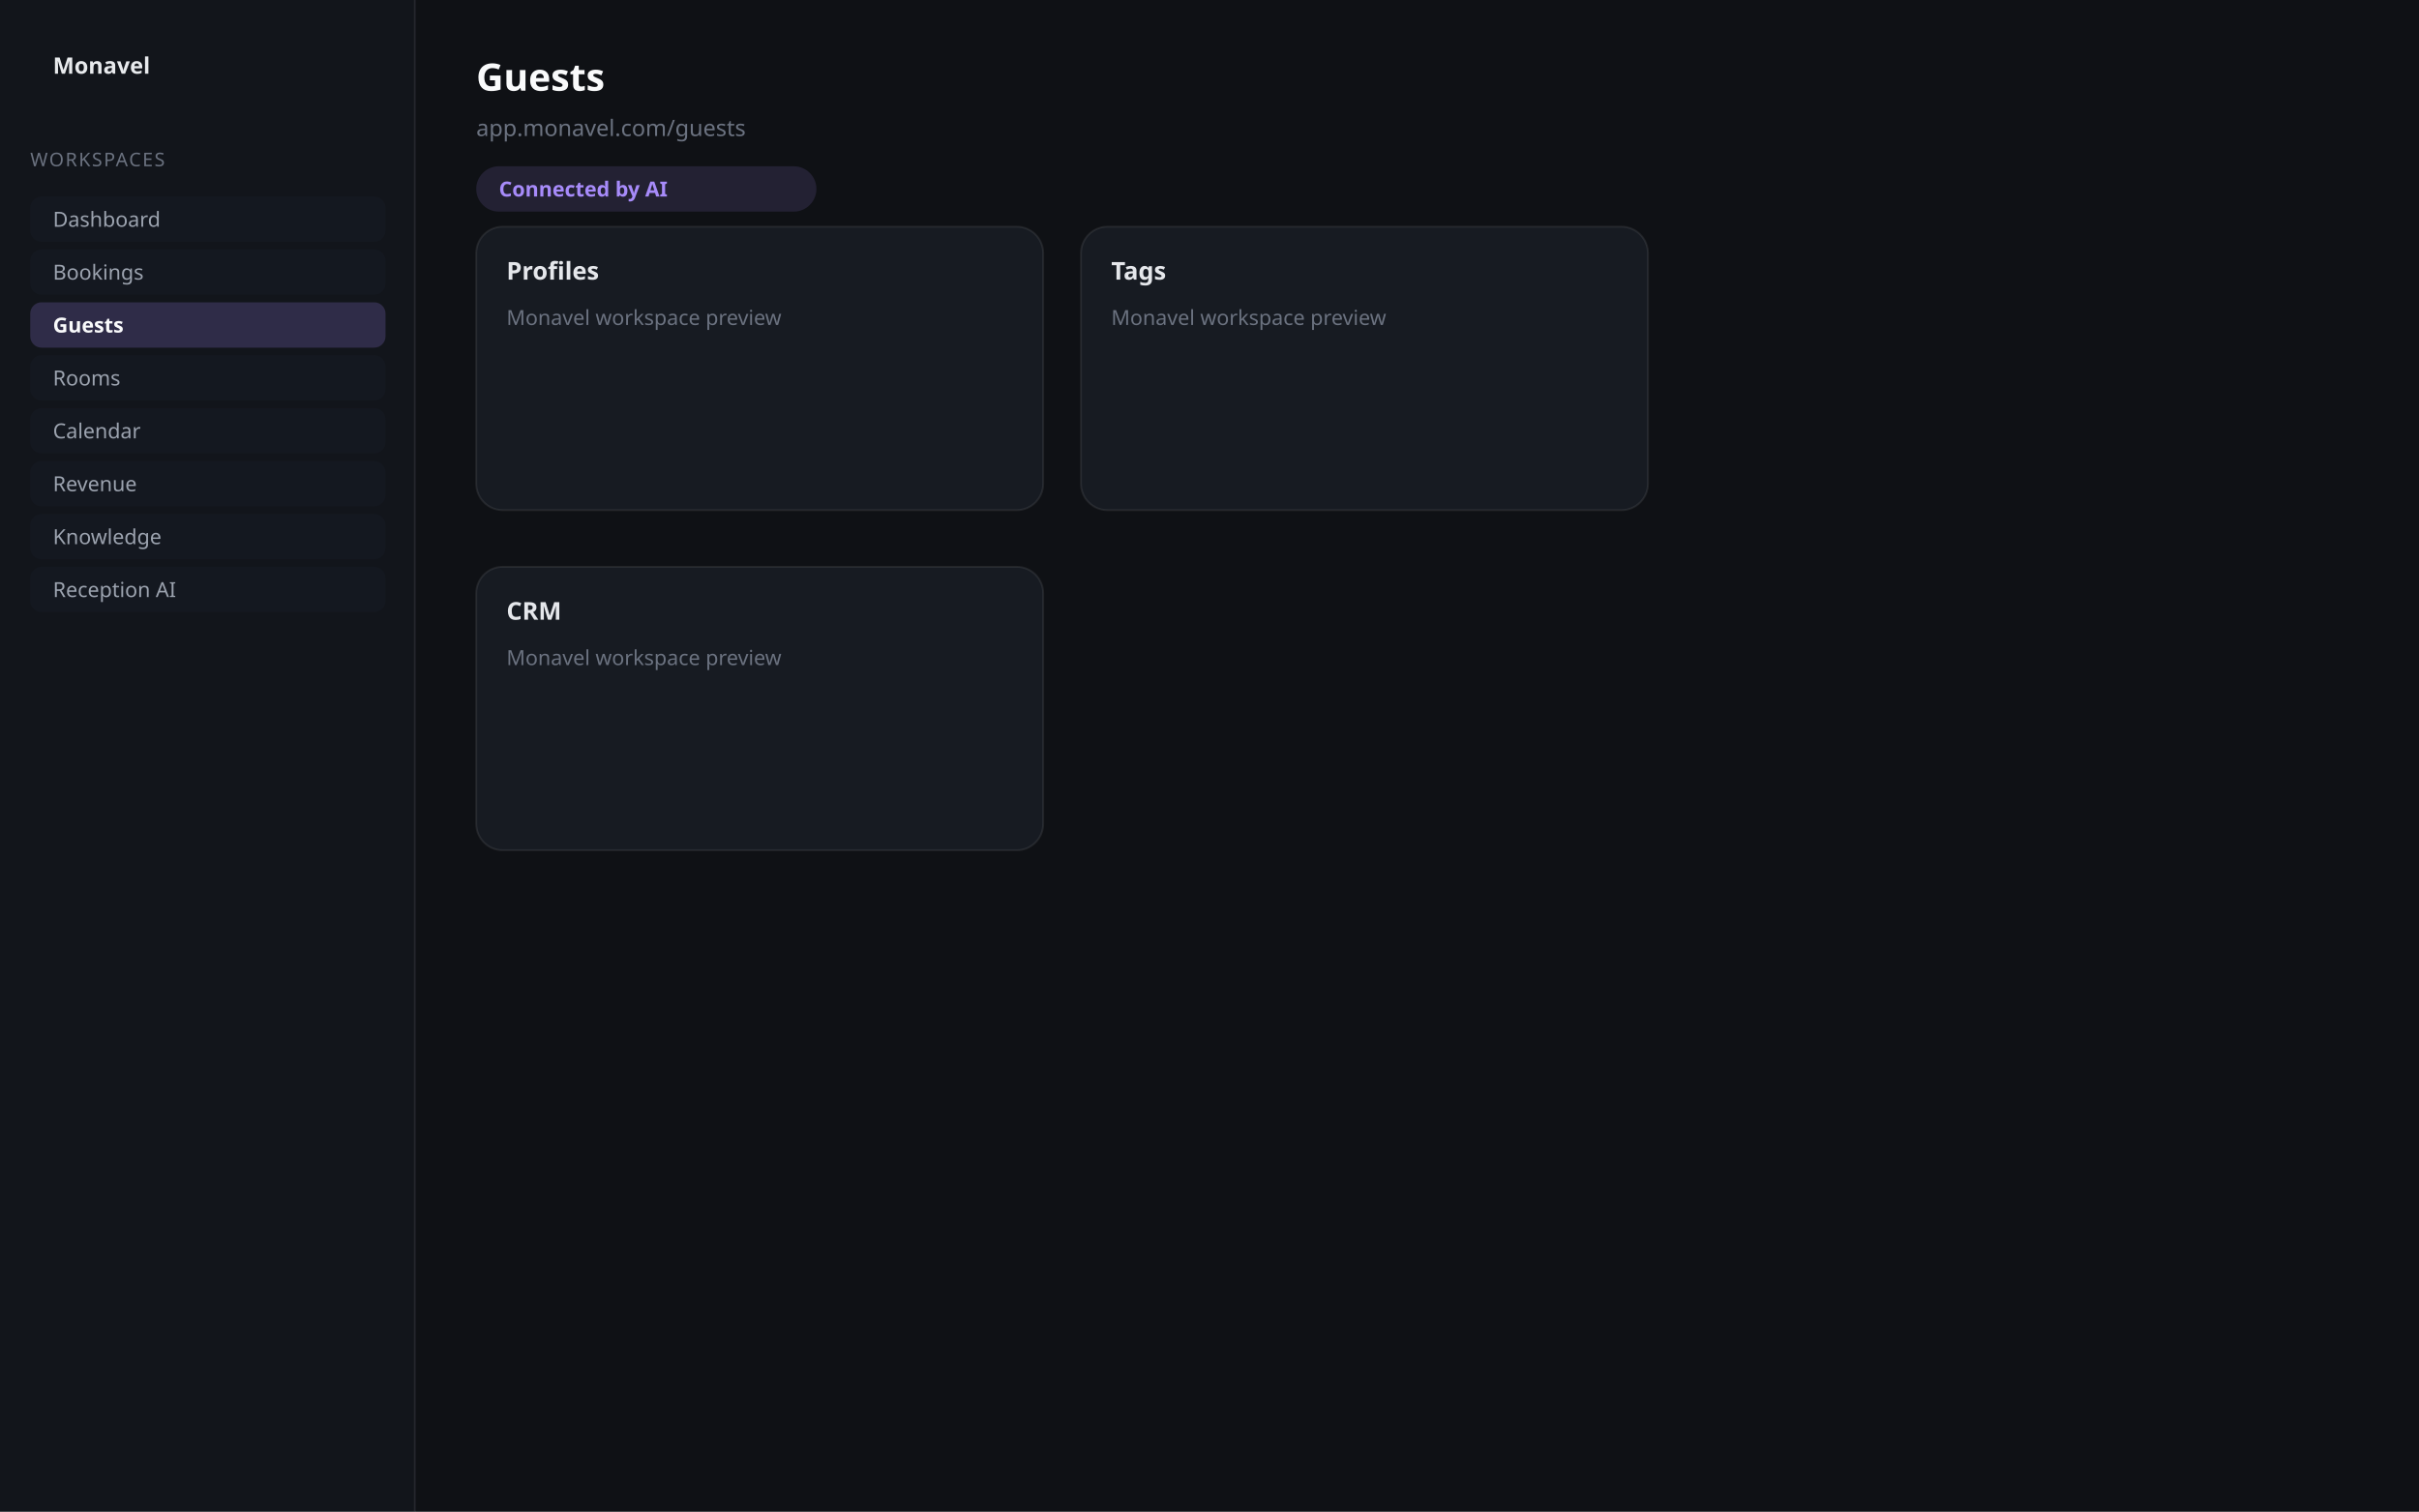
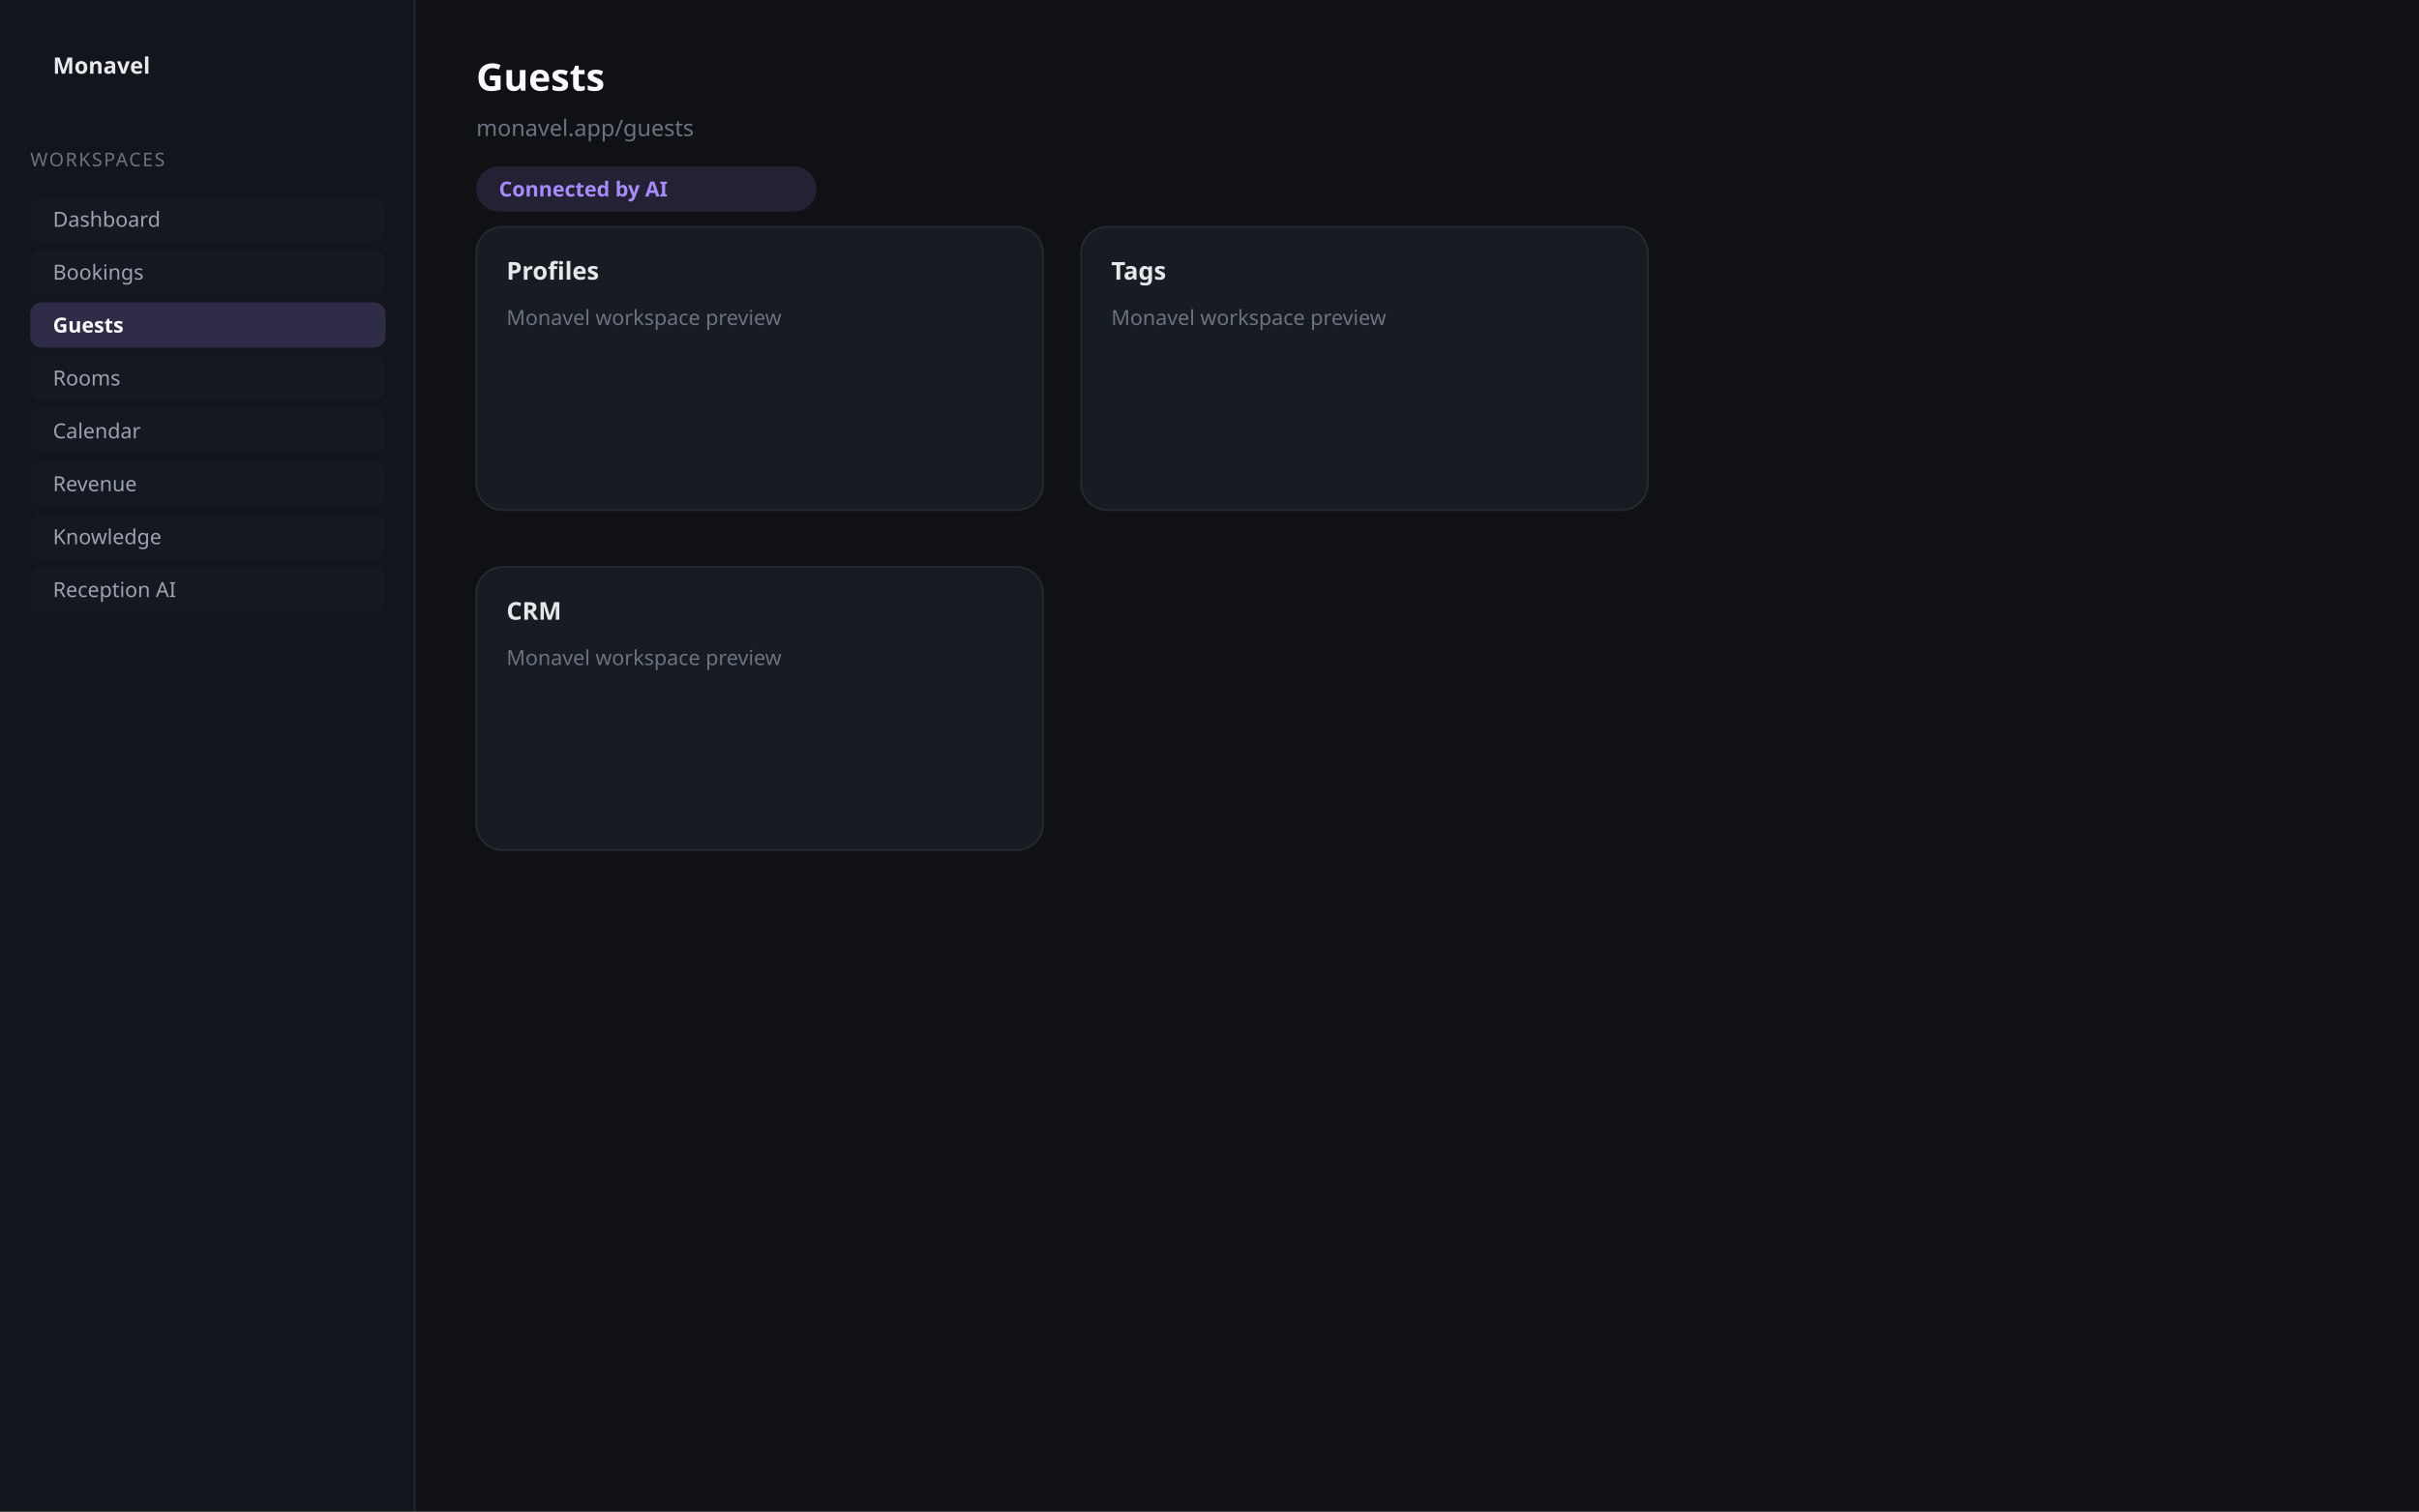
<svg xmlns="http://www.w3.org/2000/svg" width="1280" height="800" viewBox="0 0 1280 800" fill="none">
  <rect width="1280" height="800" fill="#0f1115" />
  <rect x="0" y="0" width="220" height="800" fill="#12151b" />
  <rect x="219" y="0" width="1" height="800" fill="#ffffff" opacity="0.08" />
  <text x="28" y="39" fill="#e8eaed" font-family="system-ui,sans-serif" font-size="12" font-weight="600">Monavel</text>
  <text x="16" y="88" fill="#6b7280" font-family="system-ui,sans-serif" font-size="10" letter-spacing="0.08em">WORKSPACES</text>
  <rect x="16" y="104" width="188" height="24" rx="6" fill="#141820" />
  <text x="28" y="120" fill="#9ca3af" font-family="system-ui,sans-serif" font-size="11" font-weight="400">Dashboard</text>
  <rect x="16" y="132" width="188" height="24" rx="6" fill="#141820" />
  <text x="28" y="148" fill="#9ca3af" font-family="system-ui,sans-serif" font-size="11" font-weight="400">Bookings</text>
  <rect x="16" y="160" width="188" height="24" rx="6" fill="#a78bfa33" />
  <text x="28" y="176" fill="#f9fafb" font-family="system-ui,sans-serif" font-size="11" font-weight="600">Guests</text>
  <rect x="16" y="188" width="188" height="24" rx="6" fill="#141820" />
  <text x="28" y="204" fill="#9ca3af" font-family="system-ui,sans-serif" font-size="11" font-weight="400">Rooms</text>
  <rect x="16" y="216" width="188" height="24" rx="6" fill="#141820" />
  <text x="28" y="232" fill="#9ca3af" font-family="system-ui,sans-serif" font-size="11" font-weight="400">Calendar</text>
  <rect x="16" y="244" width="188" height="24" rx="6" fill="#141820" />
  <text x="28" y="260" fill="#9ca3af" font-family="system-ui,sans-serif" font-size="11" font-weight="400">Revenue</text>
  <rect x="16" y="272" width="188" height="24" rx="6" fill="#141820" />
  <text x="28" y="288" fill="#9ca3af" font-family="system-ui,sans-serif" font-size="11" font-weight="400">Knowledge</text>
  <rect x="16" y="300" width="188" height="24" rx="6" fill="#141820" />
  <text x="28" y="316" fill="#9ca3af" font-family="system-ui,sans-serif" font-size="11" font-weight="400">Reception AI</text>
  <rect x="220" y="0" width="1060" height="800" fill="#0f1115" />
  <text x="252" y="48" fill="#f9fafb" font-family="system-ui,sans-serif" font-size="20" font-weight="600">Guests</text>
-   <text x="252" y="72" fill="#6b7280" font-family="system-ui,sans-serif" font-size="12">app.monavel.com/guests</text>
+   <text x="252" y="72" fill="#6b7280" font-family="system-ui,sans-serif" font-size="12">monavel.app/guests</text>
  <rect x="252" y="88" width="180" height="24" rx="12" fill="#a78bfa22" />
  <text x="264" y="104" fill="#a78bfa" font-family="system-ui,sans-serif" font-size="11" font-weight="600">Connected by AI</text>
  <rect x="252" y="120" width="300" height="150" rx="14" fill="#171b22" stroke="#ffffff" stroke-opacity="0.08" />
  <text x="268" y="148" fill="#e5e7eb" font-family="system-ui,sans-serif" font-size="13" font-weight="600">Profiles</text>
  <text x="268" y="172" fill="#6b7280" font-family="system-ui,sans-serif" font-size="11">Monavel workspace preview</text>
  <rect x="572" y="120" width="300" height="150" rx="14" fill="#171b22" stroke="#ffffff" stroke-opacity="0.08" />
  <text x="588" y="148" fill="#e5e7eb" font-family="system-ui,sans-serif" font-size="13" font-weight="600">Tags</text>
  <text x="588" y="172" fill="#6b7280" font-family="system-ui,sans-serif" font-size="11">Monavel workspace preview</text>
  <rect x="252" y="300" width="300" height="150" rx="14" fill="#171b22" stroke="#ffffff" stroke-opacity="0.08" />
  <text x="268" y="328" fill="#e5e7eb" font-family="system-ui,sans-serif" font-size="13" font-weight="600">CRM</text>
  <text x="268" y="352" fill="#6b7280" font-family="system-ui,sans-serif" font-size="11">Monavel workspace preview</text>
</svg>
